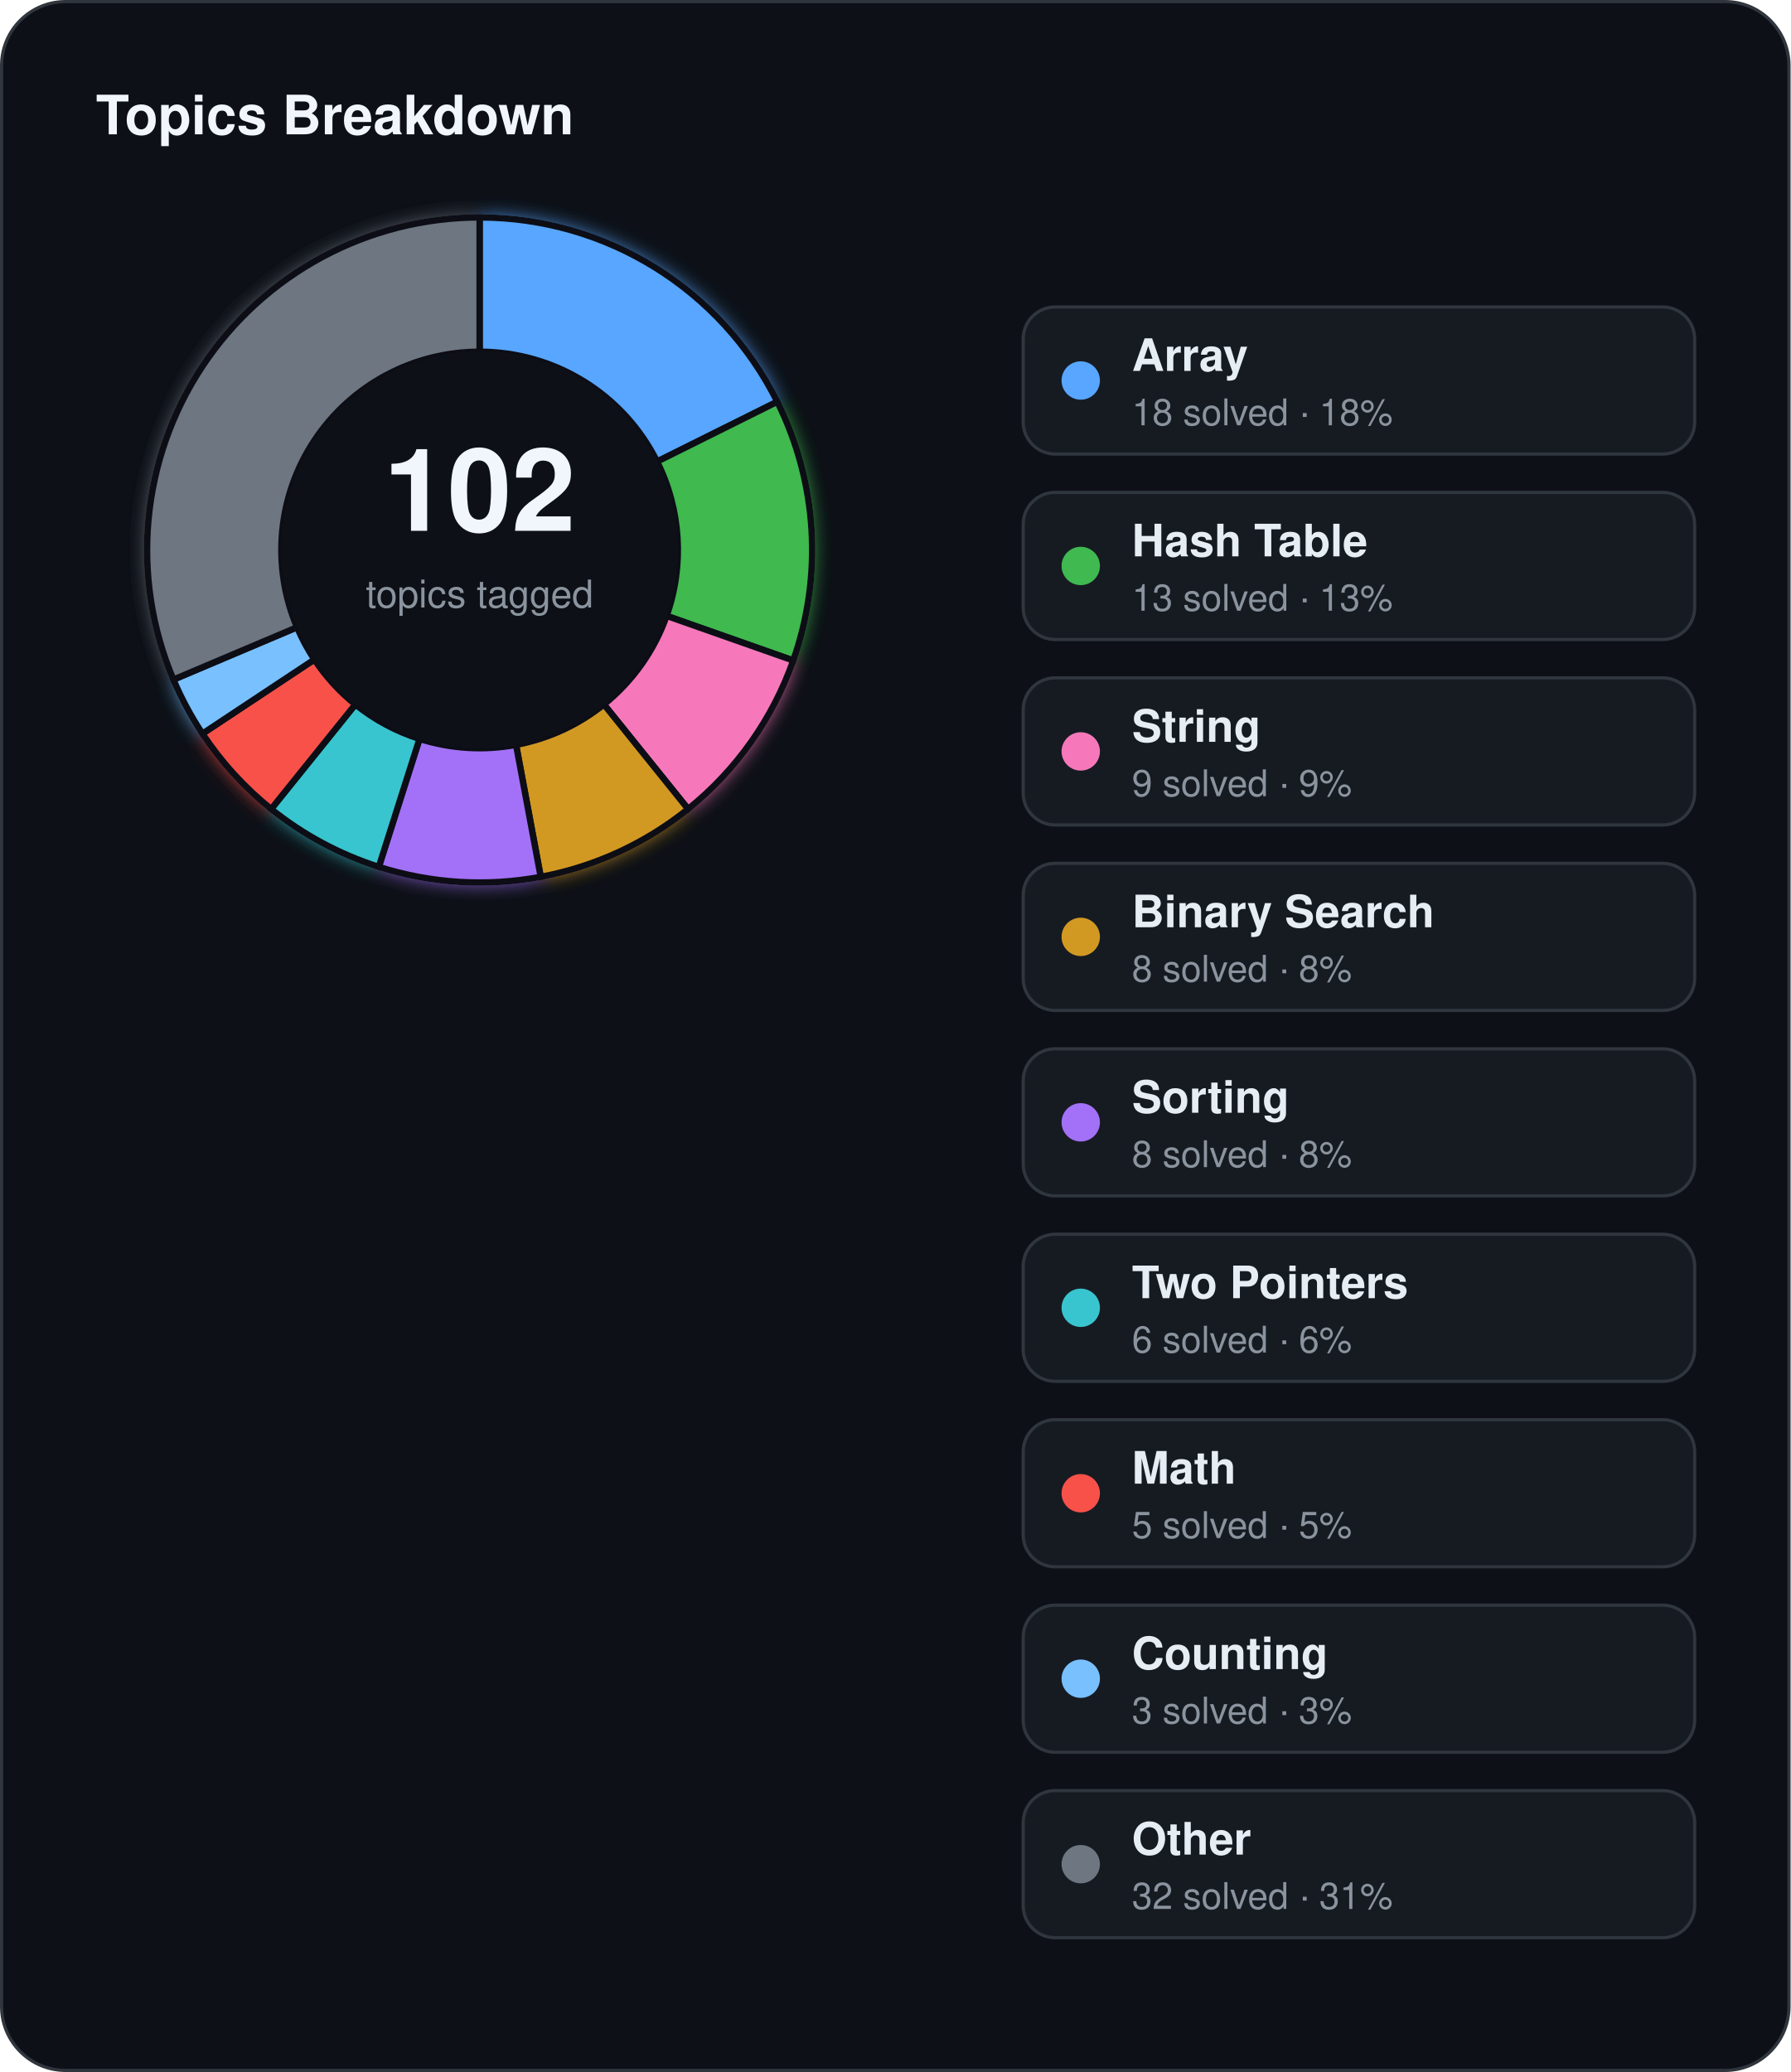
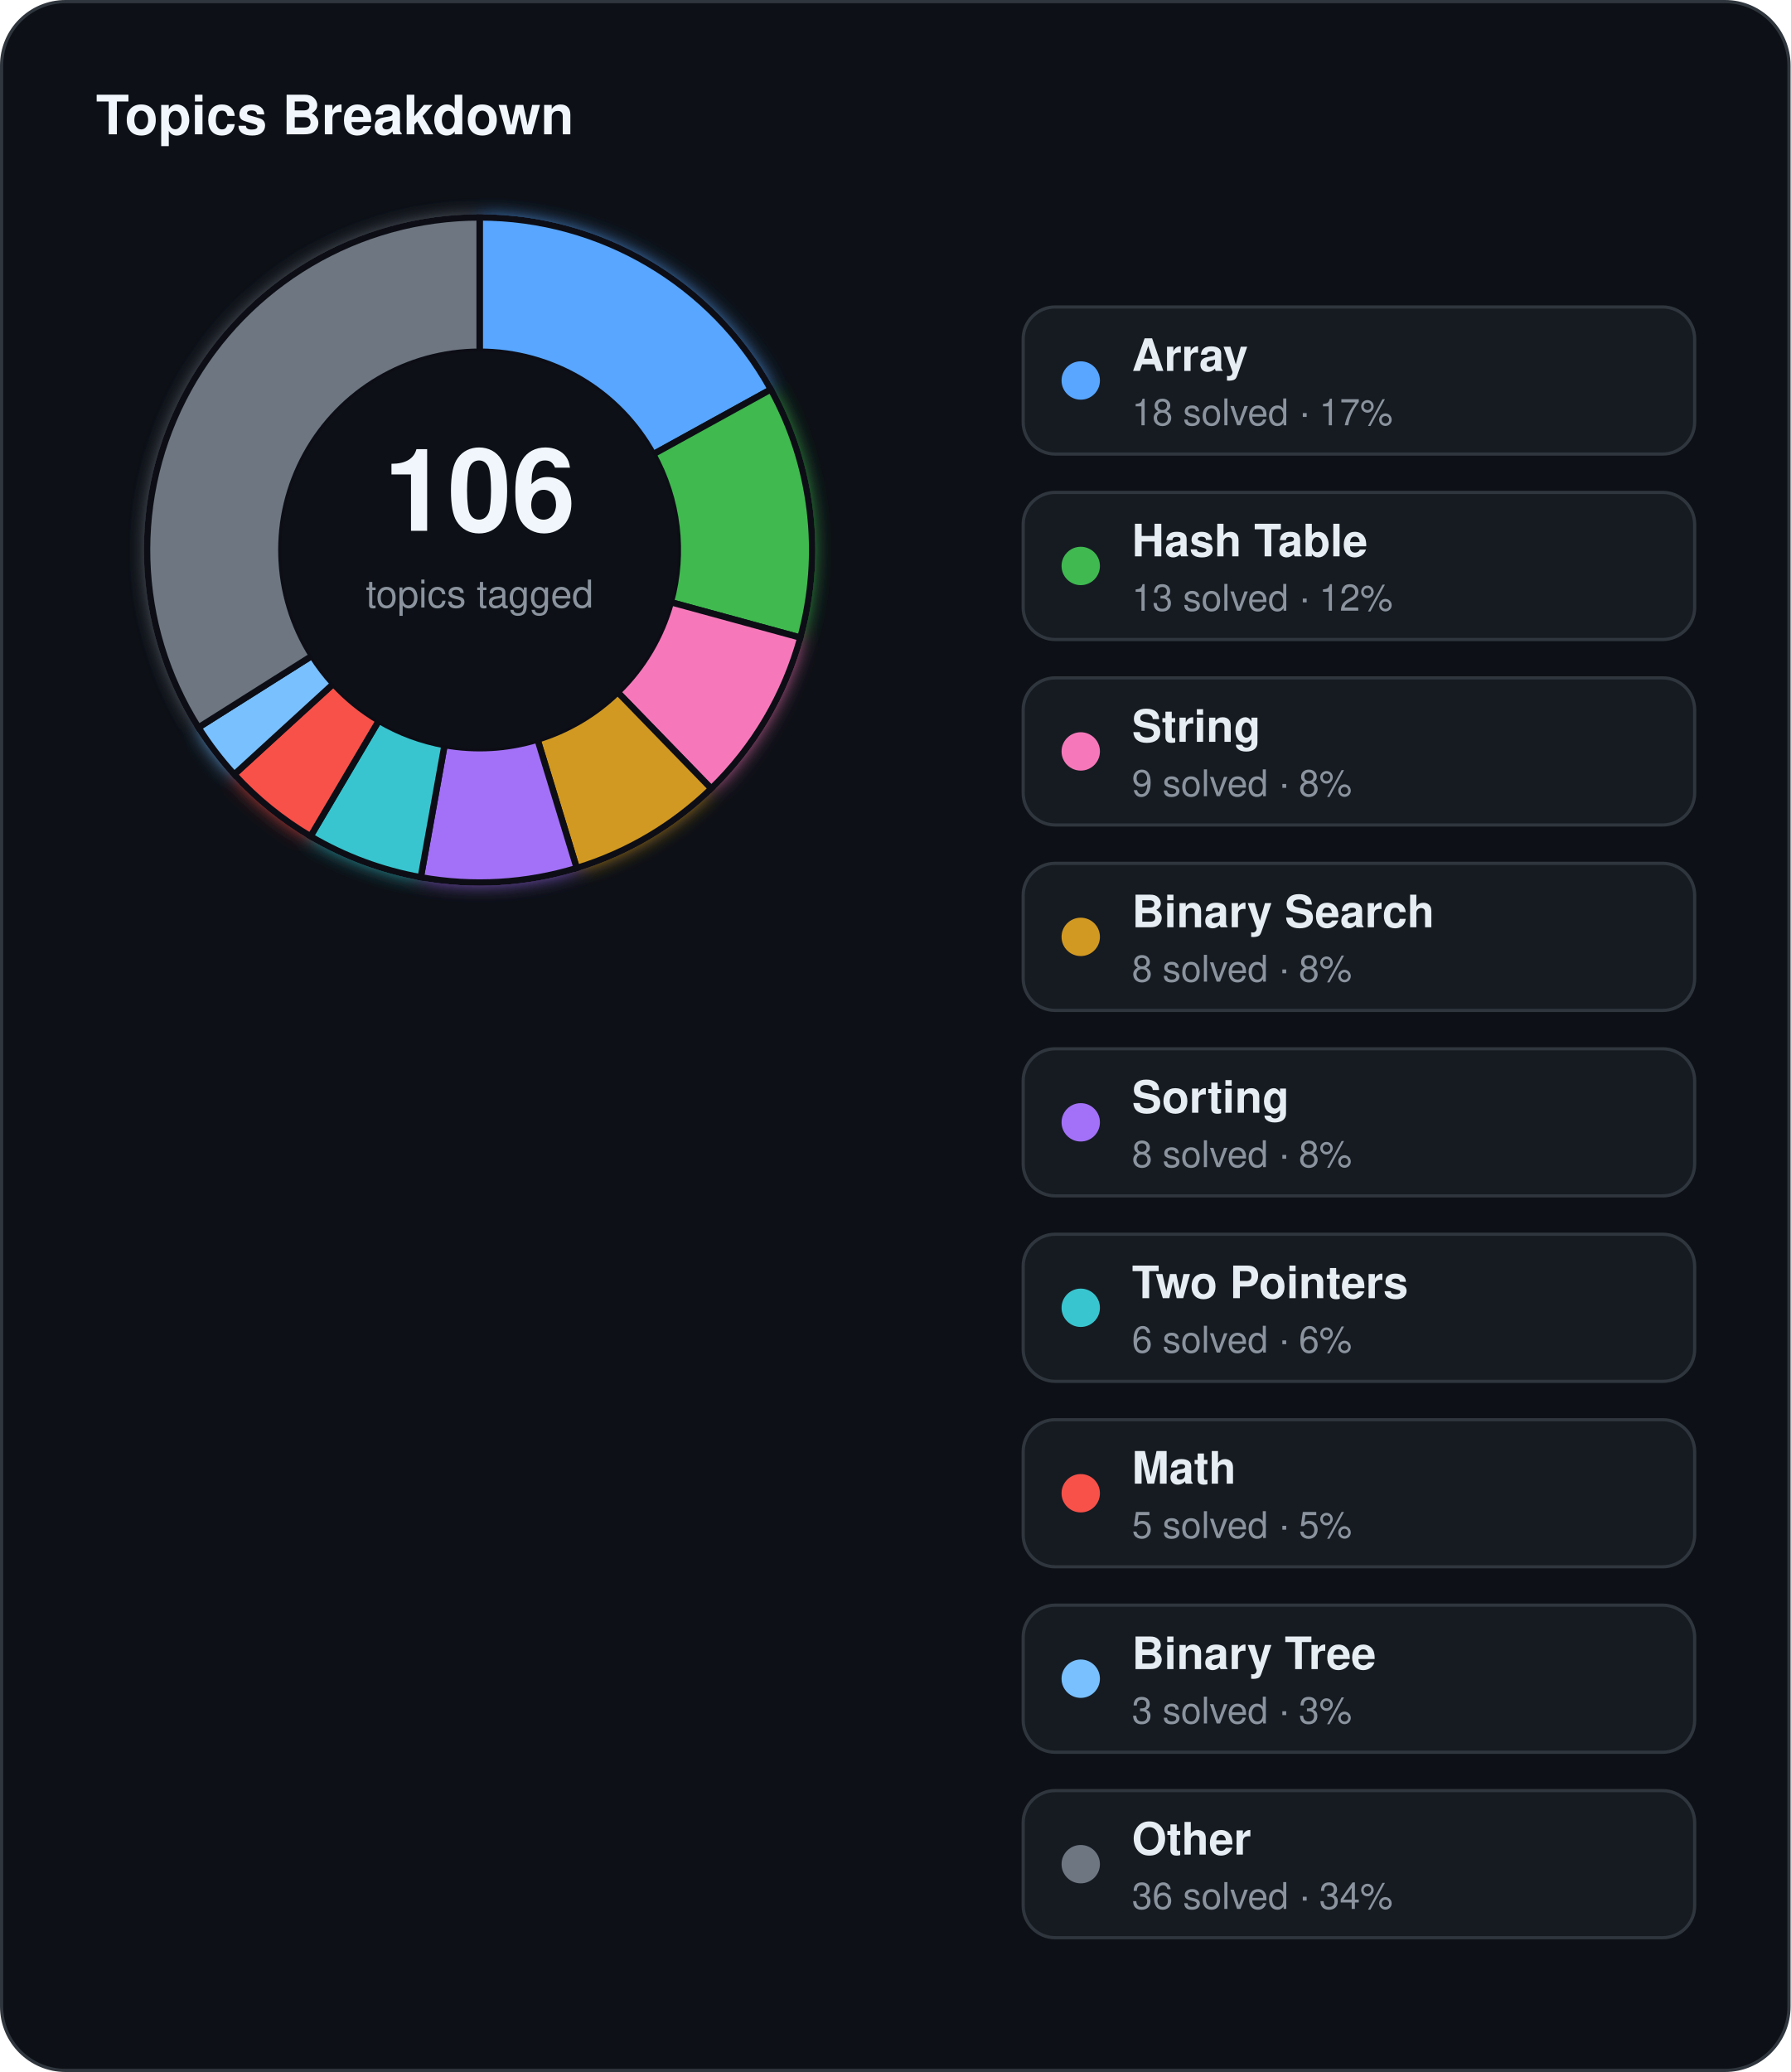
<svg xmlns="http://www.w3.org/2000/svg" width="560" height="648" viewBox="0 0 560 648">
  <defs>
    <filter id="topics-glow" x="-60%" y="-60%" width="220%" height="220%">
      <feGaussianBlur stdDeviation="3" result="blur" />
      <feMerge>
        <feMergeNode in="blur" />
        <feMergeNode in="SourceGraphic" />
      </feMerge>
    </filter>
  </defs>
  <rect x="0.5" y="0.5" width="559" height="647" rx="20" fill="#0d1117" stroke="#30363d" stroke-width="1" />
  <text x="30" y="42" fill="#f0f6fc" font-family="Segoe UI, Helvetica, Arial, sans-serif" font-size="17" font-weight="700">Topics Breakdown</text>
  <g filter="url(#topics-glow)">
-     <path d="M 150.00,68.00 A 104,104 0 0 1 243.10,125.64 L 205.50,144.36 A 62,62 0 0 0 150.00,110.00 Z" fill="#58a6ff" stroke="#0d1117" stroke-width="2" />
-     <path d="M 243.10,125.64 A 104,104 0 0 1 248.09,206.56 L 208.48,192.61 A 62,62 0 0 0 205.50,144.36 Z" fill="#3fb950" stroke="#0d1117" stroke-width="2" />
-     <path d="M 248.09,206.56 A 104,104 0 0 1 215.20,253.02 L 188.87,220.30 A 62,62 0 0 0 208.48,192.61 Z" fill="#f778ba" stroke="#0d1117" stroke-width="2" />
-     <path d="M 215.20,253.02 A 104,104 0 0 1 169.11,274.23 L 161.39,232.94 A 62,62 0 0 0 188.87,220.30 Z" fill="#d29922" stroke="#0d1117" stroke-width="2" />
-     <path d="M 169.11,274.23 A 104,104 0 0 1 118.47,271.11 L 131.20,231.08 A 62,62 0 0 0 161.39,232.94 Z" fill="#a371f7" stroke="#0d1117" stroke-width="2" />
-     <path d="M 118.47,271.11 A 104,104 0 0 1 84.80,253.02 L 111.13,220.30 A 62,62 0 0 0 131.20,231.08 Z" fill="#39c5cf" stroke="#0d1117" stroke-width="2" />
-     <path d="M 84.80,253.02 A 104,104 0 0 1 63.31,229.45 L 98.32,206.25 A 62,62 0 0 0 111.13,220.30 Z" fill="#f85149" stroke="#0d1117" stroke-width="2" />
-     <path d="M 63.31,229.45 A 104,104 0 0 1 54.23,212.54 L 92.90,196.17 A 62,62 0 0 0 98.32,206.25 Z" fill="#79c0ff" stroke="#0d1117" stroke-width="2" />
-     <path d="M 54.23,212.54 A 104,104 0 0 1 150.00,68.00 L 150.00,110.00 A 62,62 0 0 0 92.90,196.17 Z" fill="#6e7681" stroke="#0d1117" stroke-width="2" />
+     <path d="M 150.00,68.00 A 104,104 0 0 1 241.08,121.79 L 204.30,142.07 A 62,62 0 0 0 150.00,110.00 Z" fill="#58a6ff" stroke="#0d1117" stroke-width="2" />
+     <path d="M 241.08,121.79 A 104,104 0 0 1 250.32,199.41 L 209.81,188.34 A 62,62 0 0 0 204.30,142.07 Z" fill="#3fb950" stroke="#0d1117" stroke-width="2" />
+     <path d="M 250.32,199.41 A 104,104 0 0 1 222.44,246.62 L 193.19,216.49 A 62,62 0 0 0 209.81,188.34 Z" fill="#f778ba" stroke="#0d1117" stroke-width="2" />
+     <path d="M 222.44,246.62 A 104,104 0 0 1 180.37,271.47 L 168.11,231.30 A 62,62 0 0 0 193.19,216.49 Z" fill="#d29922" stroke="#0d1117" stroke-width="2" />
+     <path d="M 180.37,271.47 A 104,104 0 0 1 131.60,274.36 L 139.03,233.02 A 62,62 0 0 0 168.11,231.30 Z" fill="#a371f7" stroke="#0d1117" stroke-width="2" />
+     <path d="M 131.60,274.36 A 104,104 0 0 1 97.11,261.55 L 118.47,225.38 A 62,62 0 0 0 139.03,233.02 Z" fill="#39c5cf" stroke="#0d1117" stroke-width="2" />
+     <path d="M 97.11,261.55 A 104,104 0 0 1 73.27,242.20 L 104.25,213.85 A 62,62 0 0 0 118.47,225.38 Z" fill="#f85149" stroke="#0d1117" stroke-width="2" />
+     <path d="M 73.27,242.20 A 104,104 0 0 1 62.06,227.52 L 97.57,205.10 A 62,62 0 0 0 104.25,213.85 Z" fill="#79c0ff" stroke="#0d1117" stroke-width="2" />
+     <path d="M 62.06,227.52 A 104,104 0 0 1 150.00,68.00 L 150.00,110.00 A 62,62 0 0 0 97.57,205.10 Z" fill="#6e7681" stroke="#0d1117" stroke-width="2" />
  </g>
  <circle cx="150" cy="172" r="62" fill="#0d1117" />
-   <text x="150" y="166" text-anchor="middle" fill="#f0f6fc" font-family="Segoe UI, Helvetica, Arial, sans-serif" font-size="36" font-weight="700">102</text>
+   <text x="150" y="166" text-anchor="middle" fill="#f0f6fc" font-family="Segoe UI, Helvetica, Arial, sans-serif" font-size="36" font-weight="700">106</text>
  <text x="150" y="190" text-anchor="middle" fill="#8b949e" font-family="Segoe UI, Helvetica, Arial, sans-serif" font-size="12">topics tagged</text>
  <rect x="320" y="96" width="210" height="46" rx="10" fill="#161b22" stroke="#30363d" stroke-width="1" />
  <circle cx="338" cy="119" r="6" fill="#58a6ff" />
  <text x="354" y="116" fill="#e6edf3" font-family="Segoe UI, Helvetica, Arial, sans-serif" font-size="14" font-weight="600">Array</text>
-   <text x="354" y="133" fill="#8b949e" font-family="Segoe UI, Helvetica, Arial, sans-serif" font-size="11.5">18 solved · 18%</text>
+   <text x="354" y="133" fill="#8b949e" font-family="Segoe UI, Helvetica, Arial, sans-serif" font-size="11.5">18 solved · 17%</text>
  <rect x="320" y="154" width="210" height="46" rx="10" fill="#161b22" stroke="#30363d" stroke-width="1" />
  <circle cx="338" cy="177" r="6" fill="#3fb950" />
  <text x="354" y="174" fill="#e6edf3" font-family="Segoe UI, Helvetica, Arial, sans-serif" font-size="14" font-weight="600">Hash Table</text>
-   <text x="354" y="191" fill="#8b949e" font-family="Segoe UI, Helvetica, Arial, sans-serif" font-size="11.5">13 solved · 13%</text>
+   <text x="354" y="191" fill="#8b949e" font-family="Segoe UI, Helvetica, Arial, sans-serif" font-size="11.5">13 solved · 12%</text>
  <rect x="320" y="212" width="210" height="46" rx="10" fill="#161b22" stroke="#30363d" stroke-width="1" />
  <circle cx="338" cy="235" r="6" fill="#f778ba" />
  <text x="354" y="232" fill="#e6edf3" font-family="Segoe UI, Helvetica, Arial, sans-serif" font-size="14" font-weight="600">String</text>
-   <text x="354" y="249" fill="#8b949e" font-family="Segoe UI, Helvetica, Arial, sans-serif" font-size="11.5">9 solved · 9%</text>
+   <text x="354" y="249" fill="#8b949e" font-family="Segoe UI, Helvetica, Arial, sans-serif" font-size="11.5">9 solved · 8%</text>
  <rect x="320" y="270" width="210" height="46" rx="10" fill="#161b22" stroke="#30363d" stroke-width="1" />
  <circle cx="338" cy="293" r="6" fill="#d29922" />
  <text x="354" y="290" fill="#e6edf3" font-family="Segoe UI, Helvetica, Arial, sans-serif" font-size="14" font-weight="600">Binary Search</text>
  <text x="354" y="307" fill="#8b949e" font-family="Segoe UI, Helvetica, Arial, sans-serif" font-size="11.5">8 solved · 8%</text>
  <rect x="320" y="328" width="210" height="46" rx="10" fill="#161b22" stroke="#30363d" stroke-width="1" />
  <circle cx="338" cy="351" r="6" fill="#a371f7" />
  <text x="354" y="348" fill="#e6edf3" font-family="Segoe UI, Helvetica, Arial, sans-serif" font-size="14" font-weight="600">Sorting</text>
  <text x="354" y="365" fill="#8b949e" font-family="Segoe UI, Helvetica, Arial, sans-serif" font-size="11.5">8 solved · 8%</text>
  <rect x="320" y="386" width="210" height="46" rx="10" fill="#161b22" stroke="#30363d" stroke-width="1" />
  <circle cx="338" cy="409" r="6" fill="#39c5cf" />
  <text x="354" y="406" fill="#e6edf3" font-family="Segoe UI, Helvetica, Arial, sans-serif" font-size="14" font-weight="600">Two Pointers</text>
  <text x="354" y="423" fill="#8b949e" font-family="Segoe UI, Helvetica, Arial, sans-serif" font-size="11.5">6 solved · 6%</text>
  <rect x="320" y="444" width="210" height="46" rx="10" fill="#161b22" stroke="#30363d" stroke-width="1" />
  <circle cx="338" cy="467" r="6" fill="#f85149" />
  <text x="354" y="464" fill="#e6edf3" font-family="Segoe UI, Helvetica, Arial, sans-serif" font-size="14" font-weight="600">Math</text>
  <text x="354" y="481" fill="#8b949e" font-family="Segoe UI, Helvetica, Arial, sans-serif" font-size="11.5">5 solved · 5%</text>
  <rect x="320" y="502" width="210" height="46" rx="10" fill="#161b22" stroke="#30363d" stroke-width="1" />
  <circle cx="338" cy="525" r="6" fill="#79c0ff" />
-   <text x="354" y="522" fill="#e6edf3" font-family="Segoe UI, Helvetica, Arial, sans-serif" font-size="14" font-weight="600">Counting</text>
+   <text x="354" y="522" fill="#e6edf3" font-family="Segoe UI, Helvetica, Arial, sans-serif" font-size="14" font-weight="600">Binary Tree</text>
  <text x="354" y="539" fill="#8b949e" font-family="Segoe UI, Helvetica, Arial, sans-serif" font-size="11.5">3 solved · 3%</text>
  <rect x="320" y="560" width="210" height="46" rx="10" fill="#161b22" stroke="#30363d" stroke-width="1" />
  <circle cx="338" cy="583" r="6" fill="#6e7681" />
  <text x="354" y="580" fill="#e6edf3" font-family="Segoe UI, Helvetica, Arial, sans-serif" font-size="14" font-weight="600">Other</text>
-   <text x="354" y="597" fill="#8b949e" font-family="Segoe UI, Helvetica, Arial, sans-serif" font-size="11.5">32 solved · 31%</text>
+   <text x="354" y="597" fill="#8b949e" font-family="Segoe UI, Helvetica, Arial, sans-serif" font-size="11.5">36 solved · 34%</text>
</svg>
